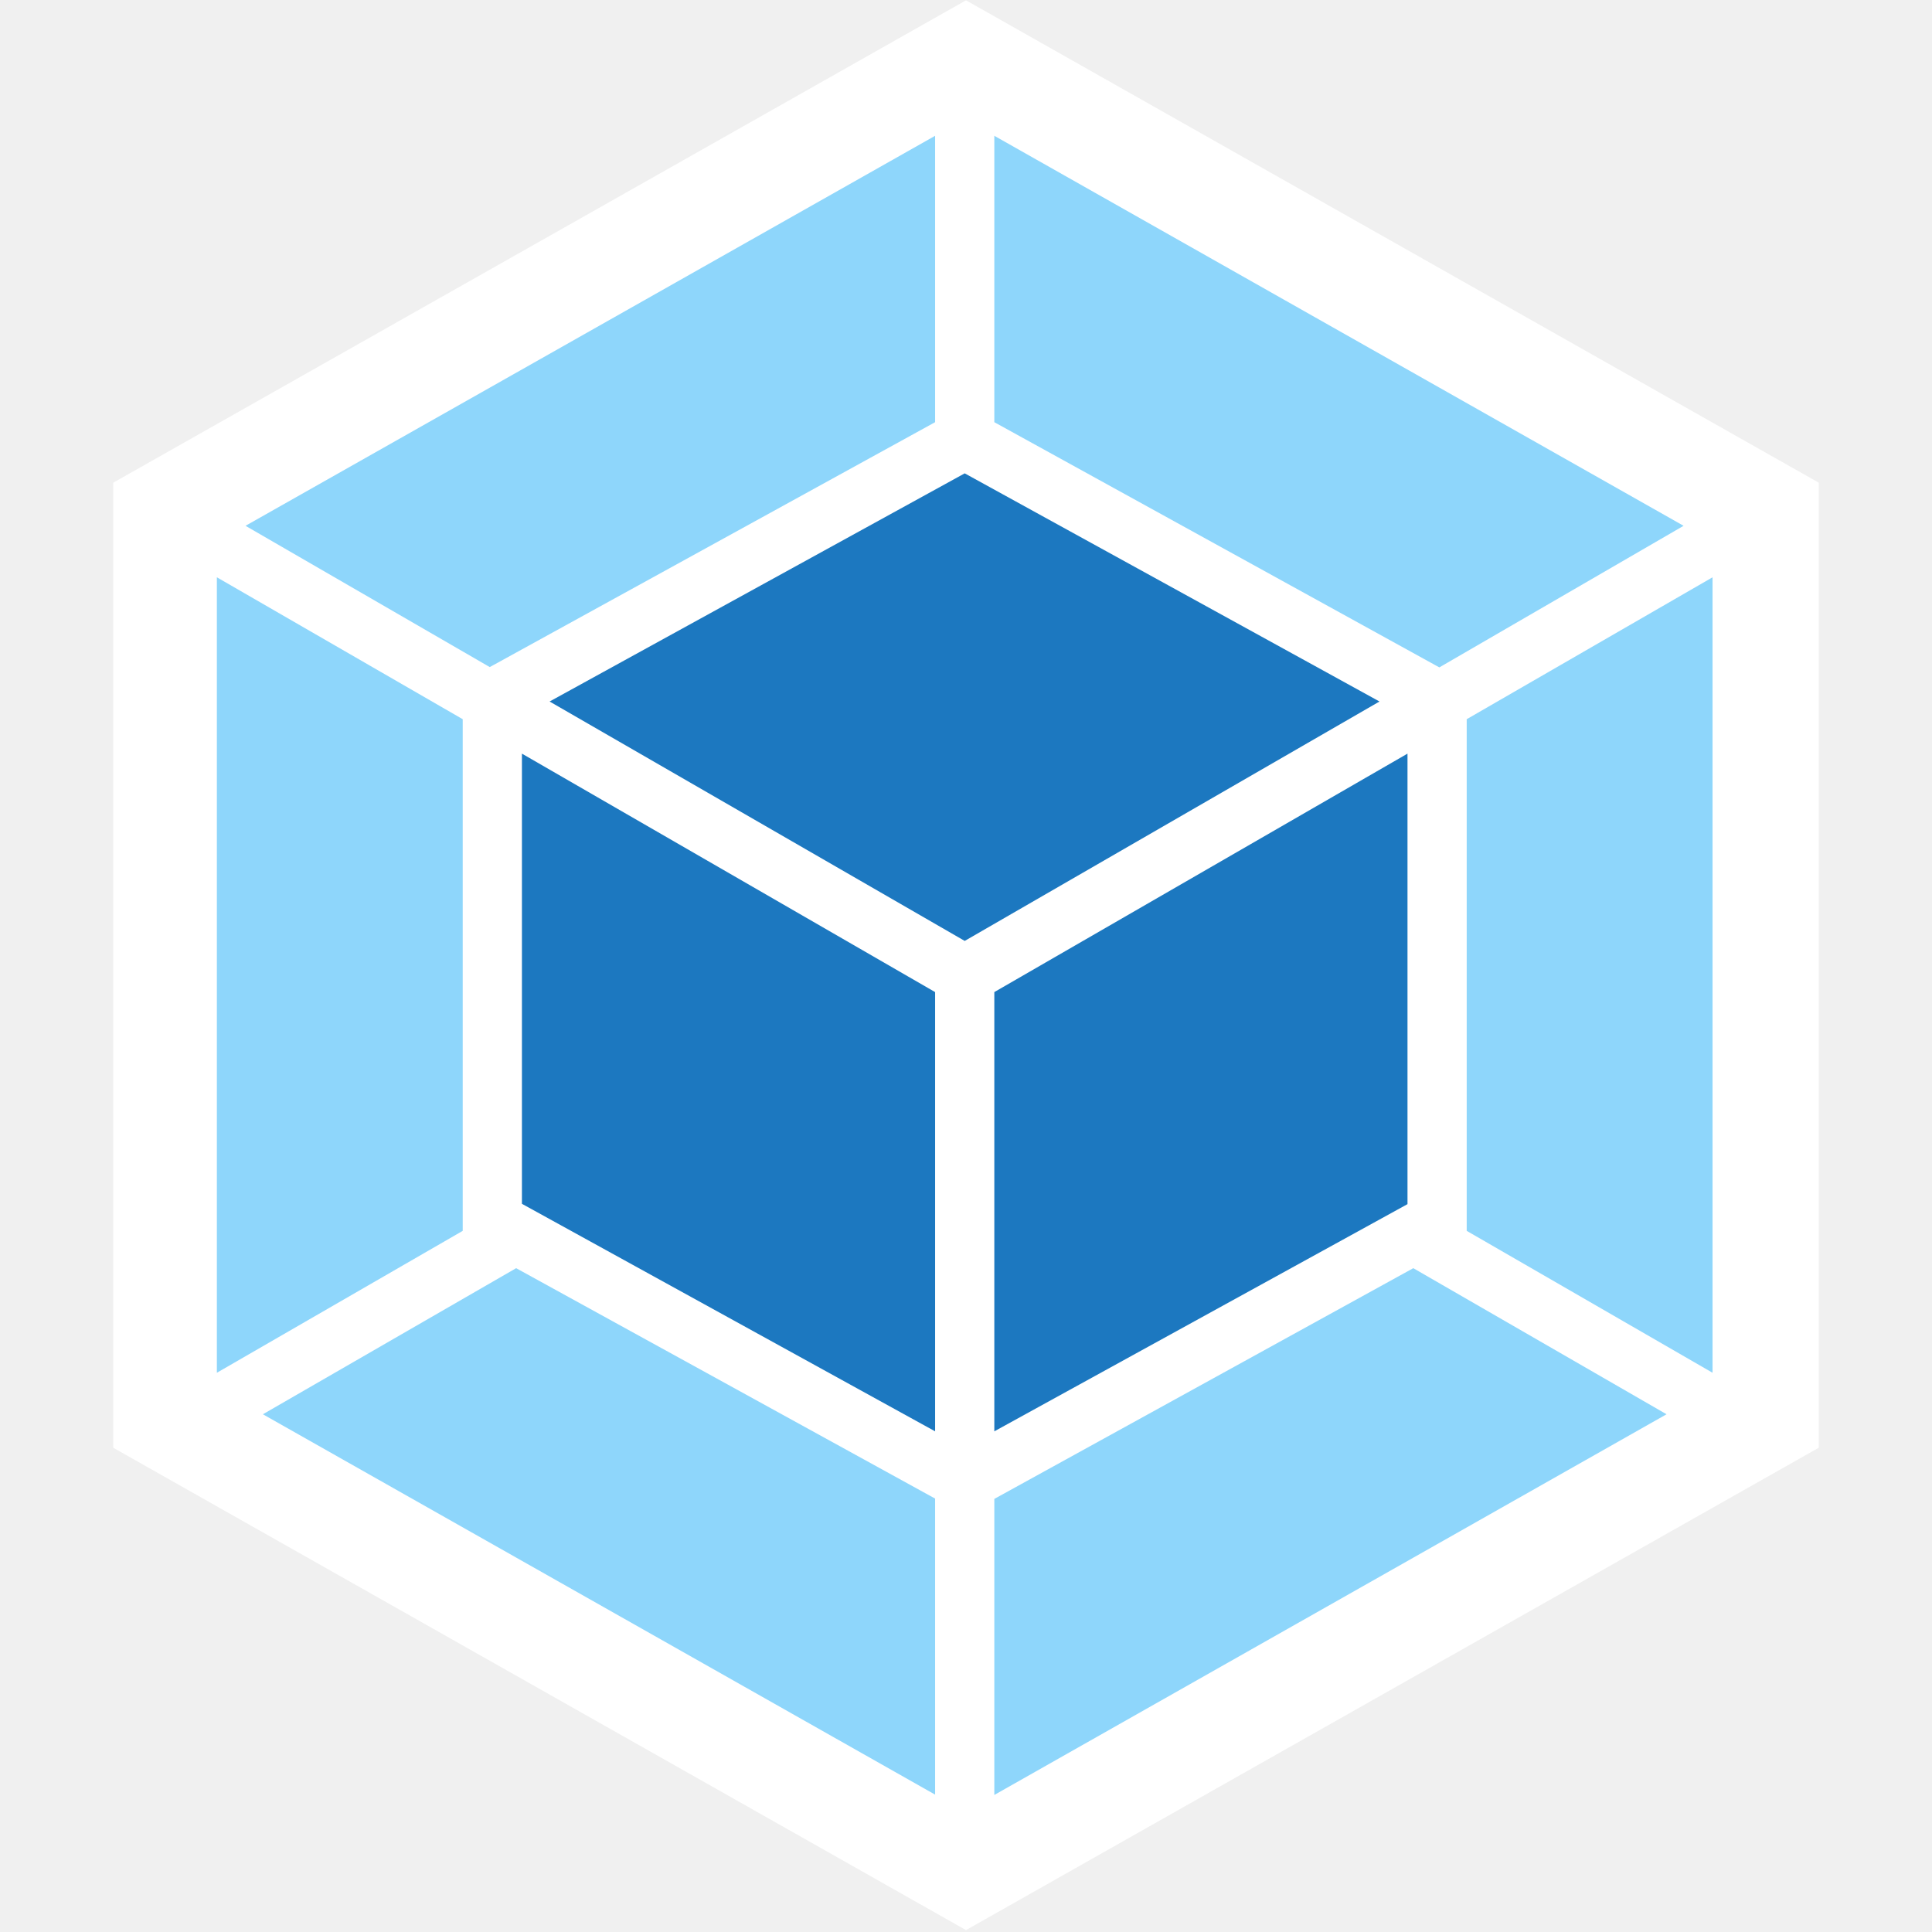
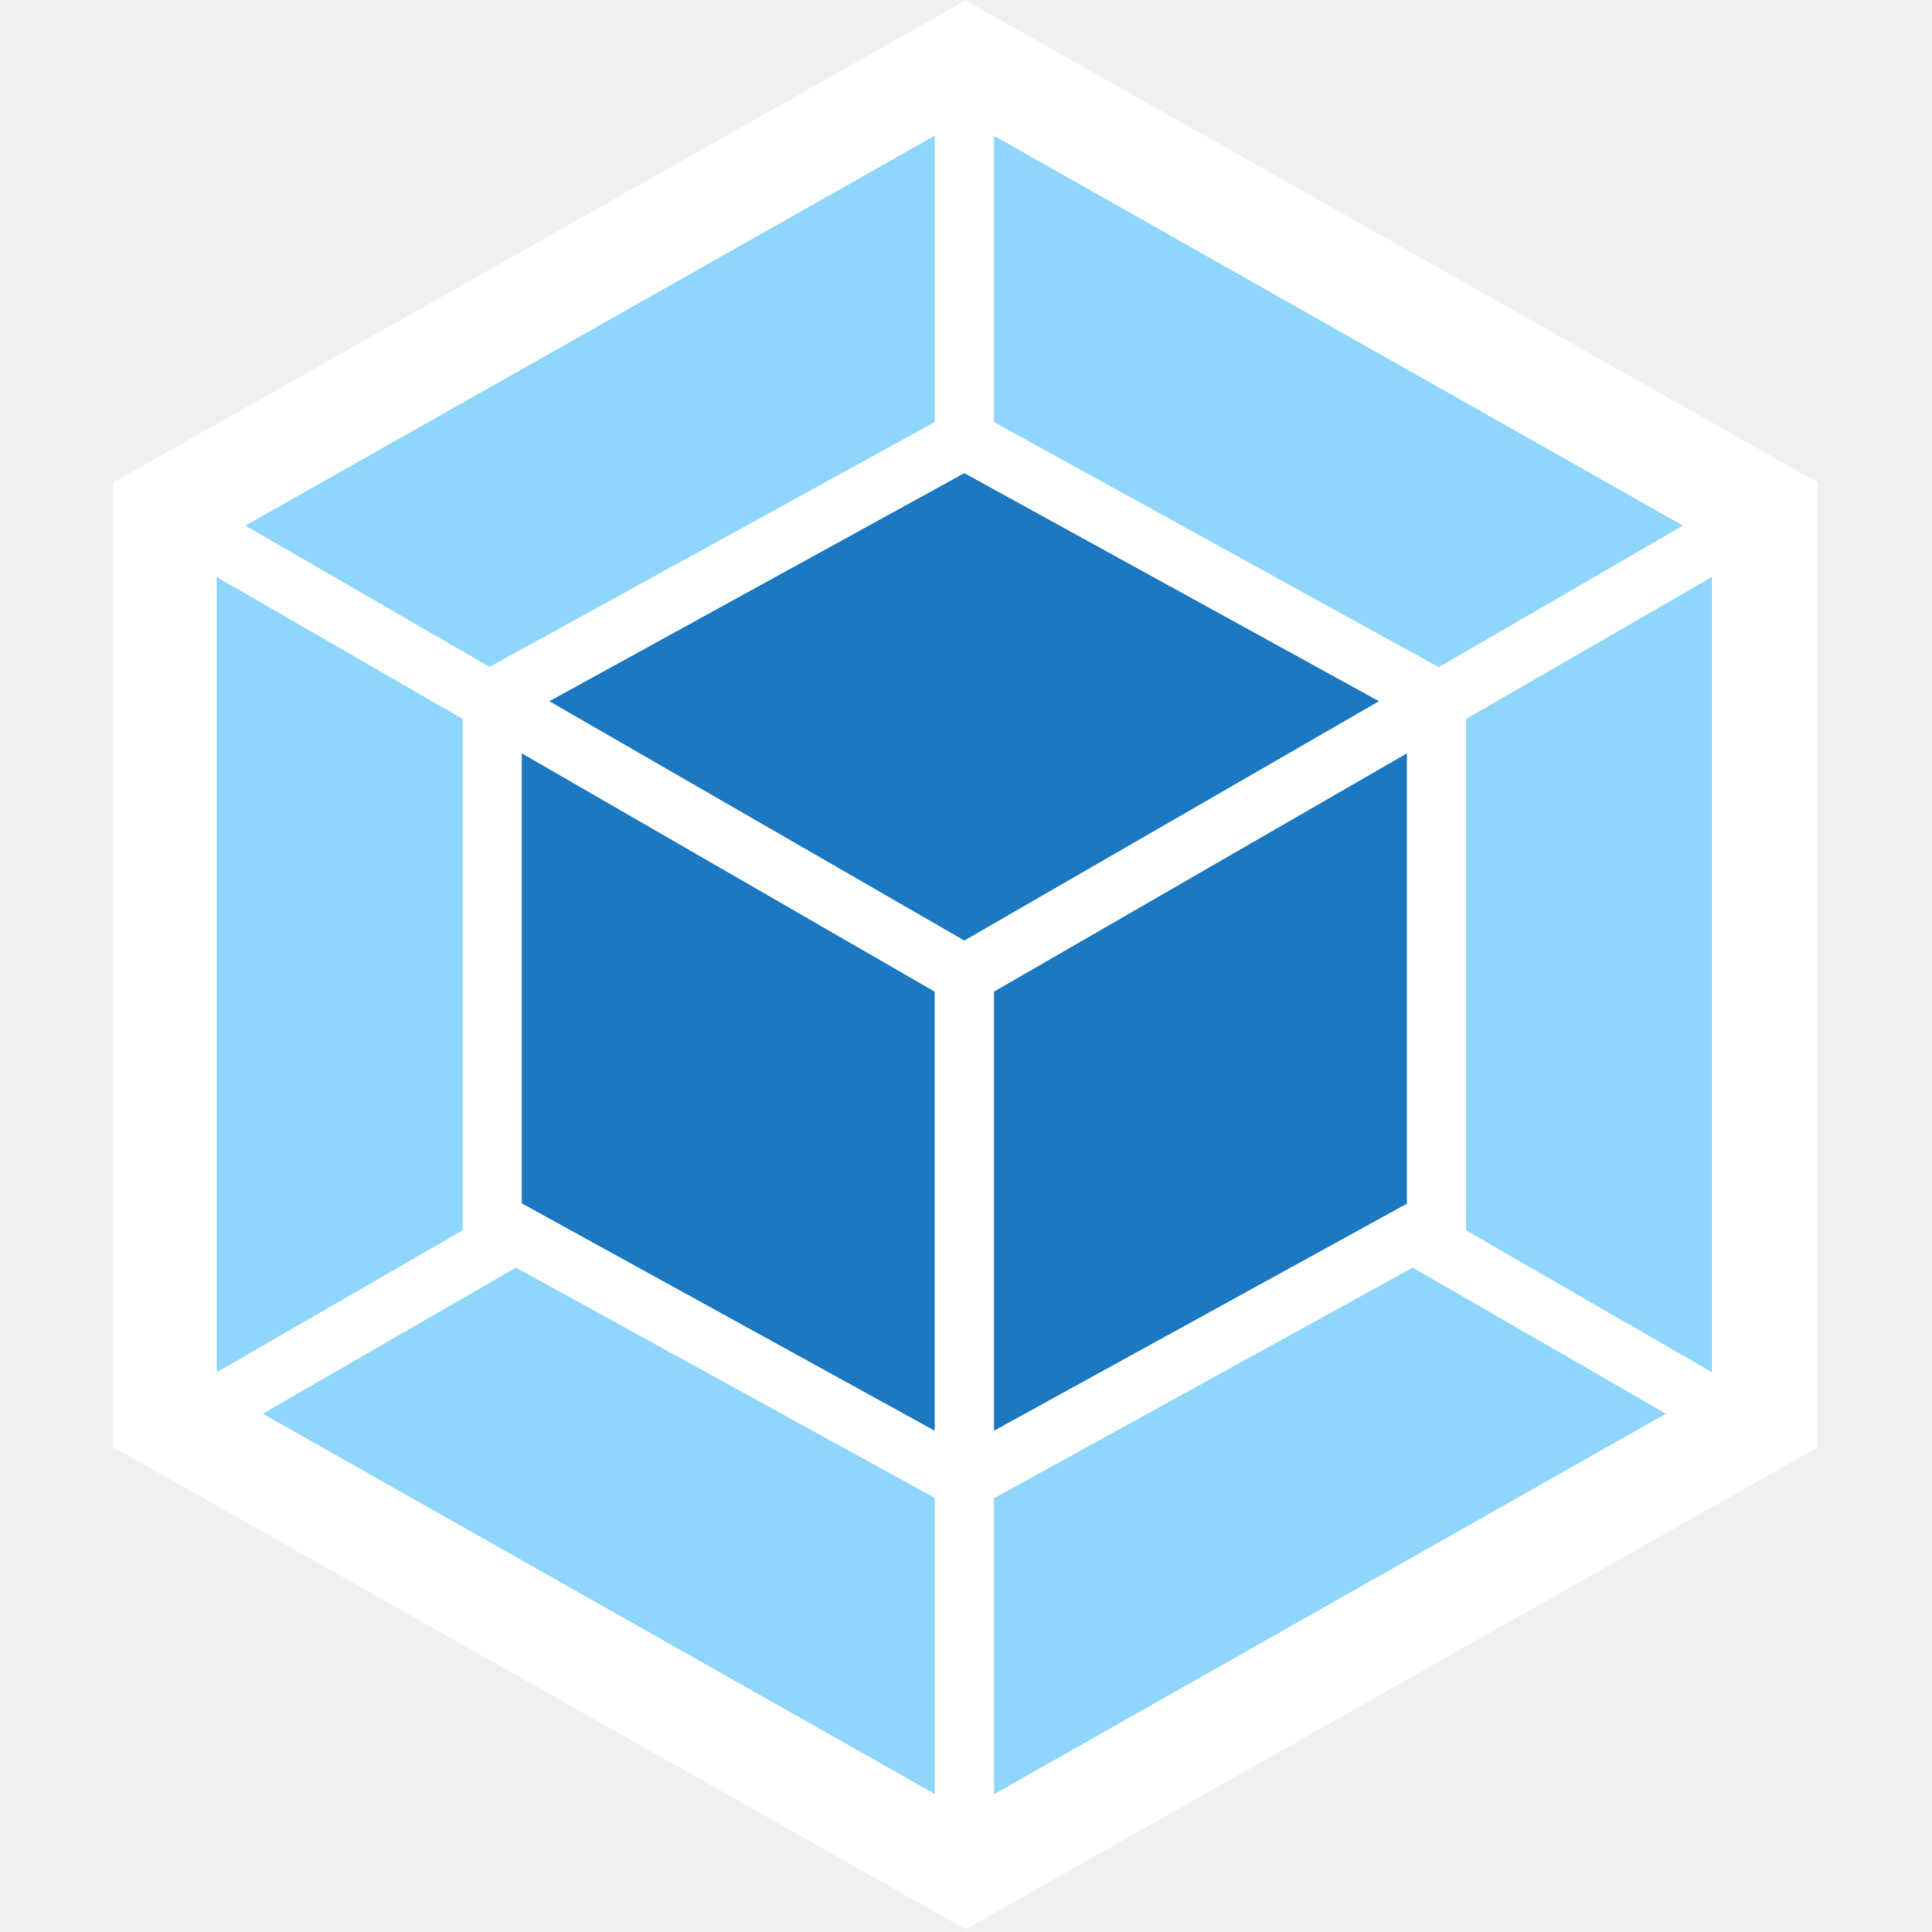
- <svg xmlns="http://www.w3.org/2000/svg" width="800px" height="800px" viewBox="-17 0 290 290" version="1.1" preserveAspectRatio="xMidYMid">
-   <g>
-     <polygon fill="#FFFFFF" points="128 0.048 256 72.453 256 217.31 128 289.715 0 217.31 0 72.453">
- 
- </polygon>
-     <path d="M233.153,212.287 L132.251,269.428 L132.251,224.99 L195.14,190.358 L233.153,212.287 Z M240.06,206.056 L240.06,86.654 L203.158,107.955 L203.158,184.755 L240.06,206.056 Z M22.46,212.287 L123.363,269.38 L123.363,224.942 L60.474,190.358 L22.46,212.287 L22.46,212.287 Z M15.553,206.056 L15.553,86.654 L52.456,107.955 L52.456,184.755 L15.553,206.056 L15.553,206.056 Z M19.852,78.925 L123.363,20.383 L123.363,63.372 L57.045,99.84 L56.513,100.13 L19.852,78.925 L19.852,78.925 Z M235.713,78.925 L132.251,20.383 L132.251,63.372 L198.521,99.888 L199.052,100.178 L235.713,78.925 L235.713,78.925 Z" fill="#8ED6FB">
- 
- </path>
-     <path d="M123.363,214.847 L61.343,180.697 L61.343,113.123 L123.363,148.915 L123.363,214.847 L123.363,214.847 Z M132.251,214.847 L194.27,180.746 L194.27,113.123 L132.251,148.915 L132.251,214.847 Z M65.497,105.298 L127.807,71.052 L190.068,105.298 L127.807,141.235 L65.497,105.298 L65.497,105.298 Z" fill="#1C78C0">
- 
- </path>
-   </g>
+ <svg xmlns="http://www.w3.org/2000/svg" viewBox="-17 0 290 290">
+   <polygon fill="#FFFFFF" points="128 0.048 256 72.453 256 217.31 128 289.715 0 217.31 0 72.453" />
+   <path fill="#8ED6FB" d="M233.153,212.287 L132.251,269.428 L132.251,224.99 L195.14,190.358 L233.153,212.287 Z M240.06,206.056 L240.06,86.654 L203.158,107.955 L203.158,184.755 L240.06,206.056 Z M22.46,212.287 L123.363,269.38 L123.363,224.942 L60.474,190.358 L22.46,212.287 L22.46,212.287 Z M15.553,206.056 L15.553,86.654 L52.456,107.955 L52.456,184.755 L15.553,206.056 L15.553,206.056 Z M19.852,78.925 L123.363,20.383 L123.363,63.372 L57.045,99.84 L56.513,100.13 L19.852,78.925 L19.852,78.925 Z M235.713,78.925 L132.251,20.383 L132.251,63.372 L198.521,99.888 L199.052,100.178 L235.713,78.925 L235.713,78.925 Z" />
+   <path fill="#1C78C0" d="M123.363,214.847 L61.343,180.697 L61.343,113.123 L123.363,148.915 L123.363,214.847 L123.363,214.847 Z M132.251,214.847 L194.27,180.746 L194.27,113.123 L132.251,148.915 L132.251,214.847 Z M65.497,105.298 L127.807,71.052 L190.068,105.298 L127.807,141.235 L65.497,105.298 L65.497,105.298 Z" />
</svg>
